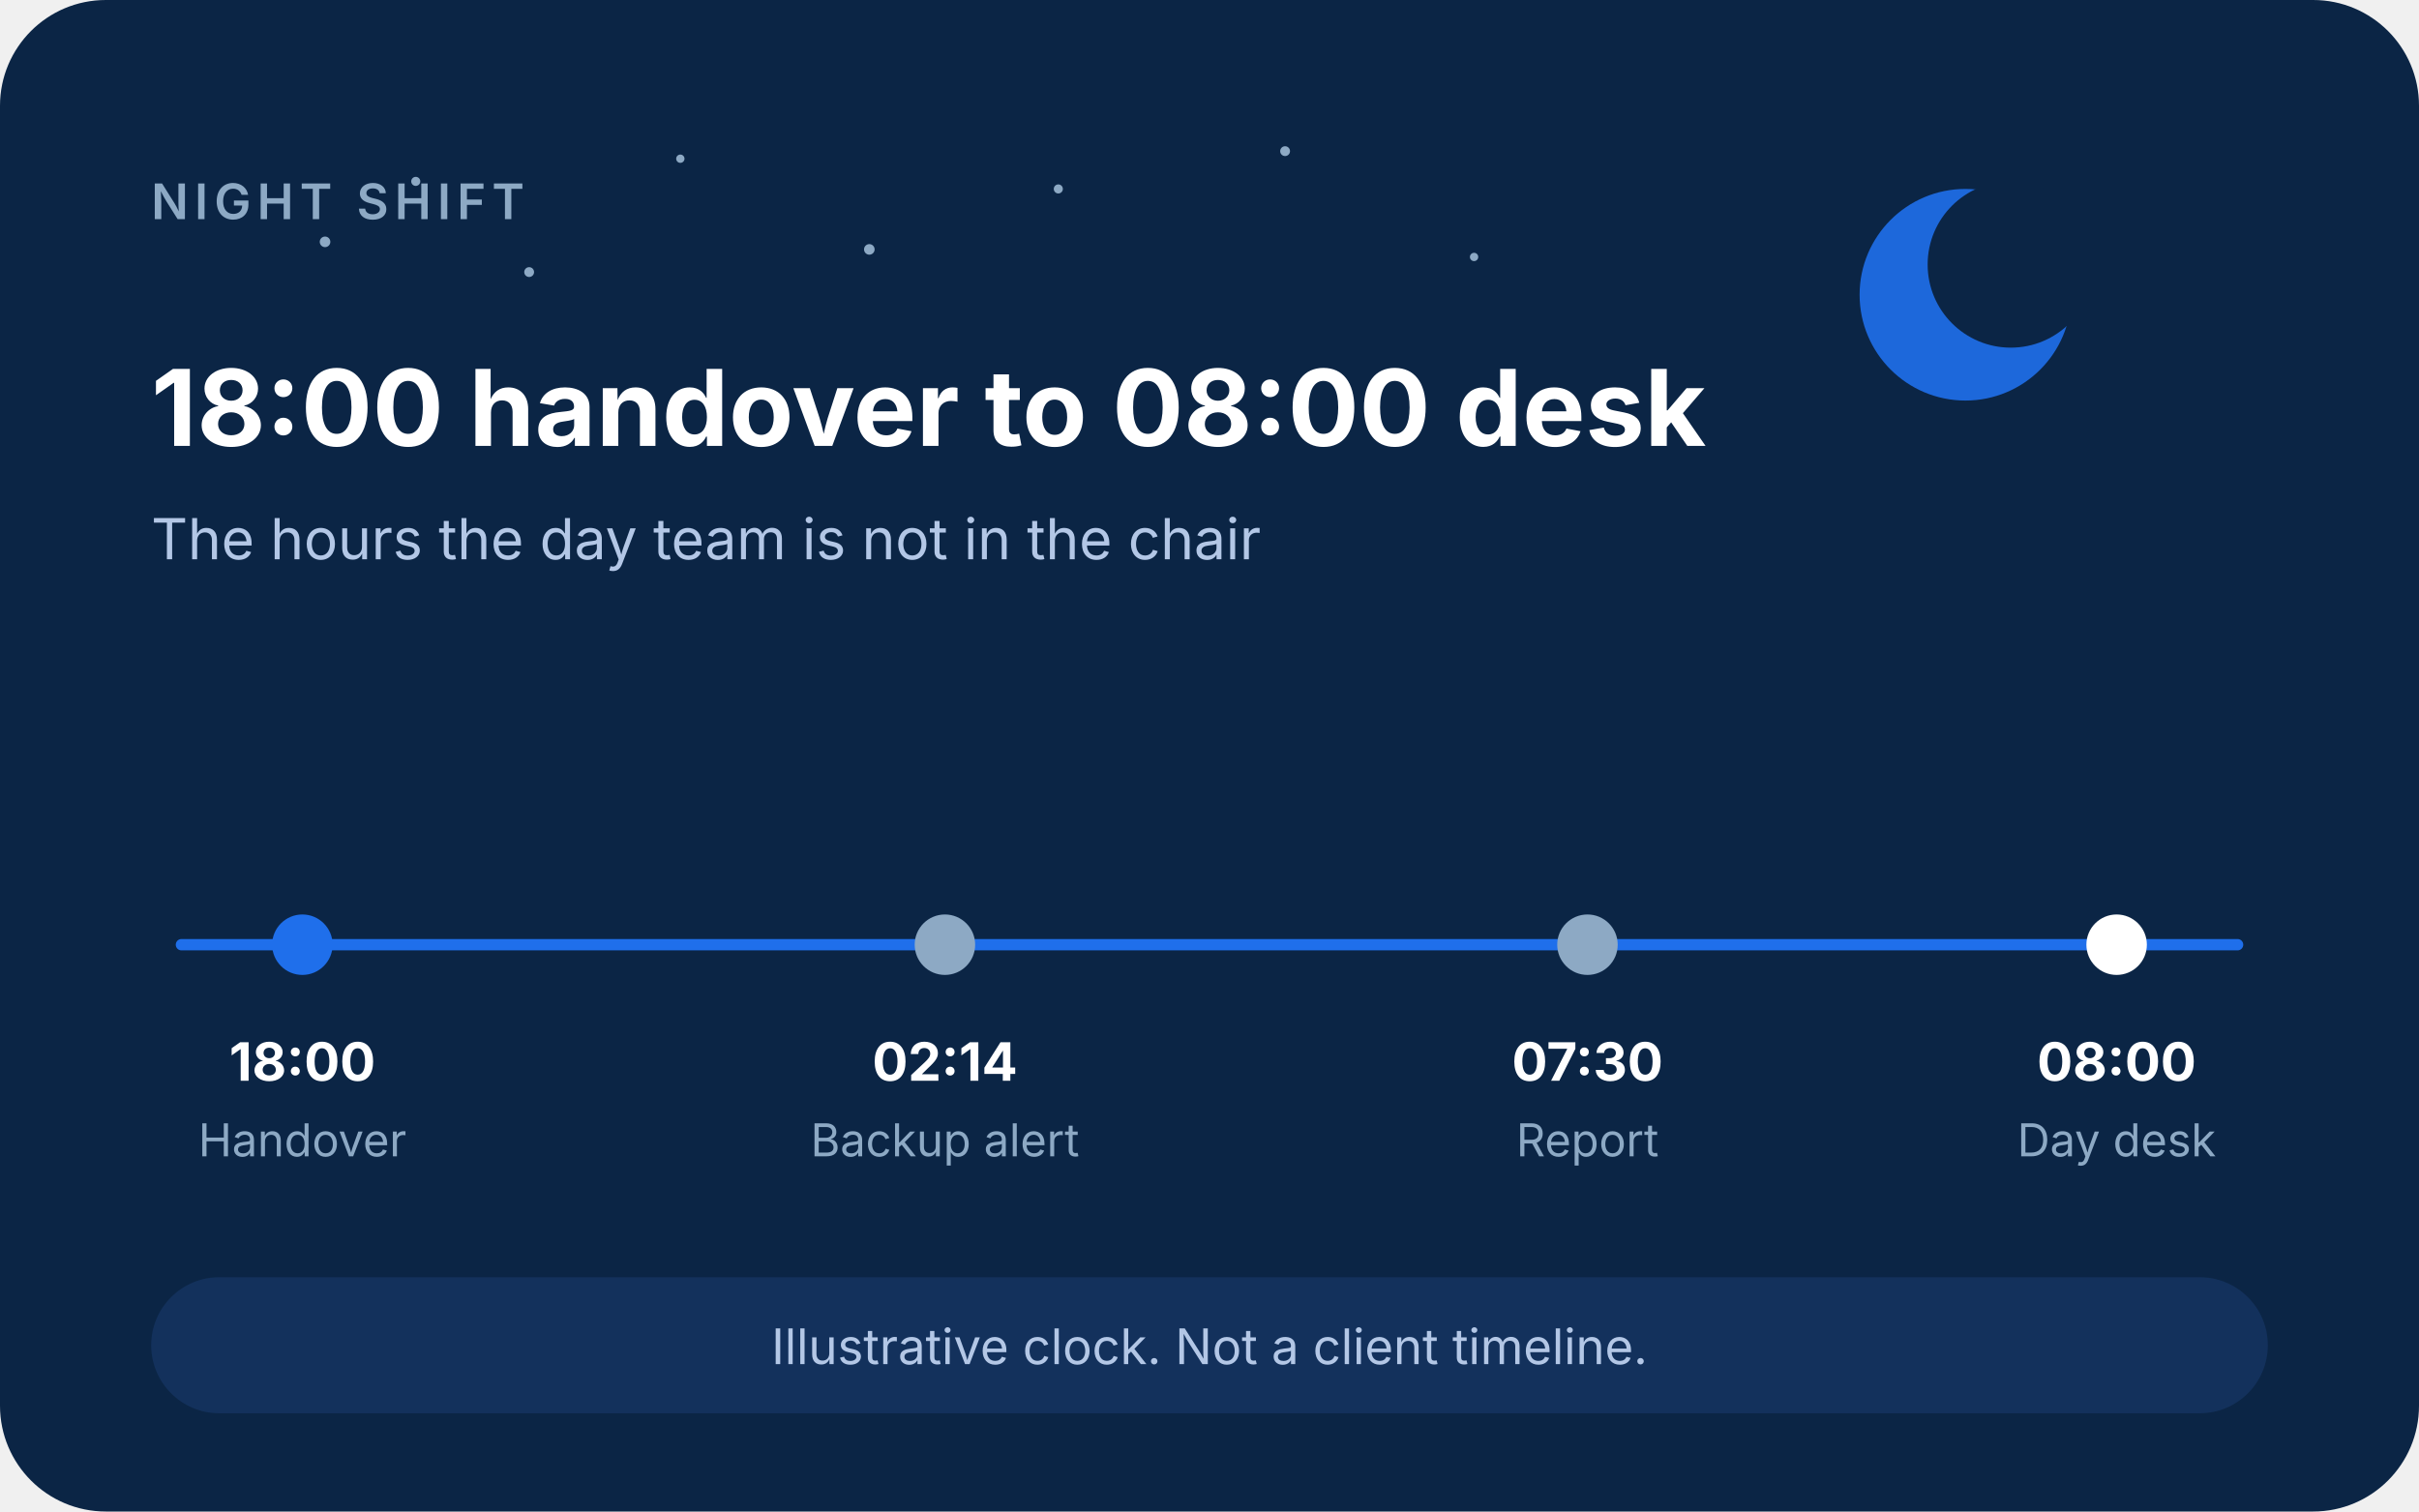
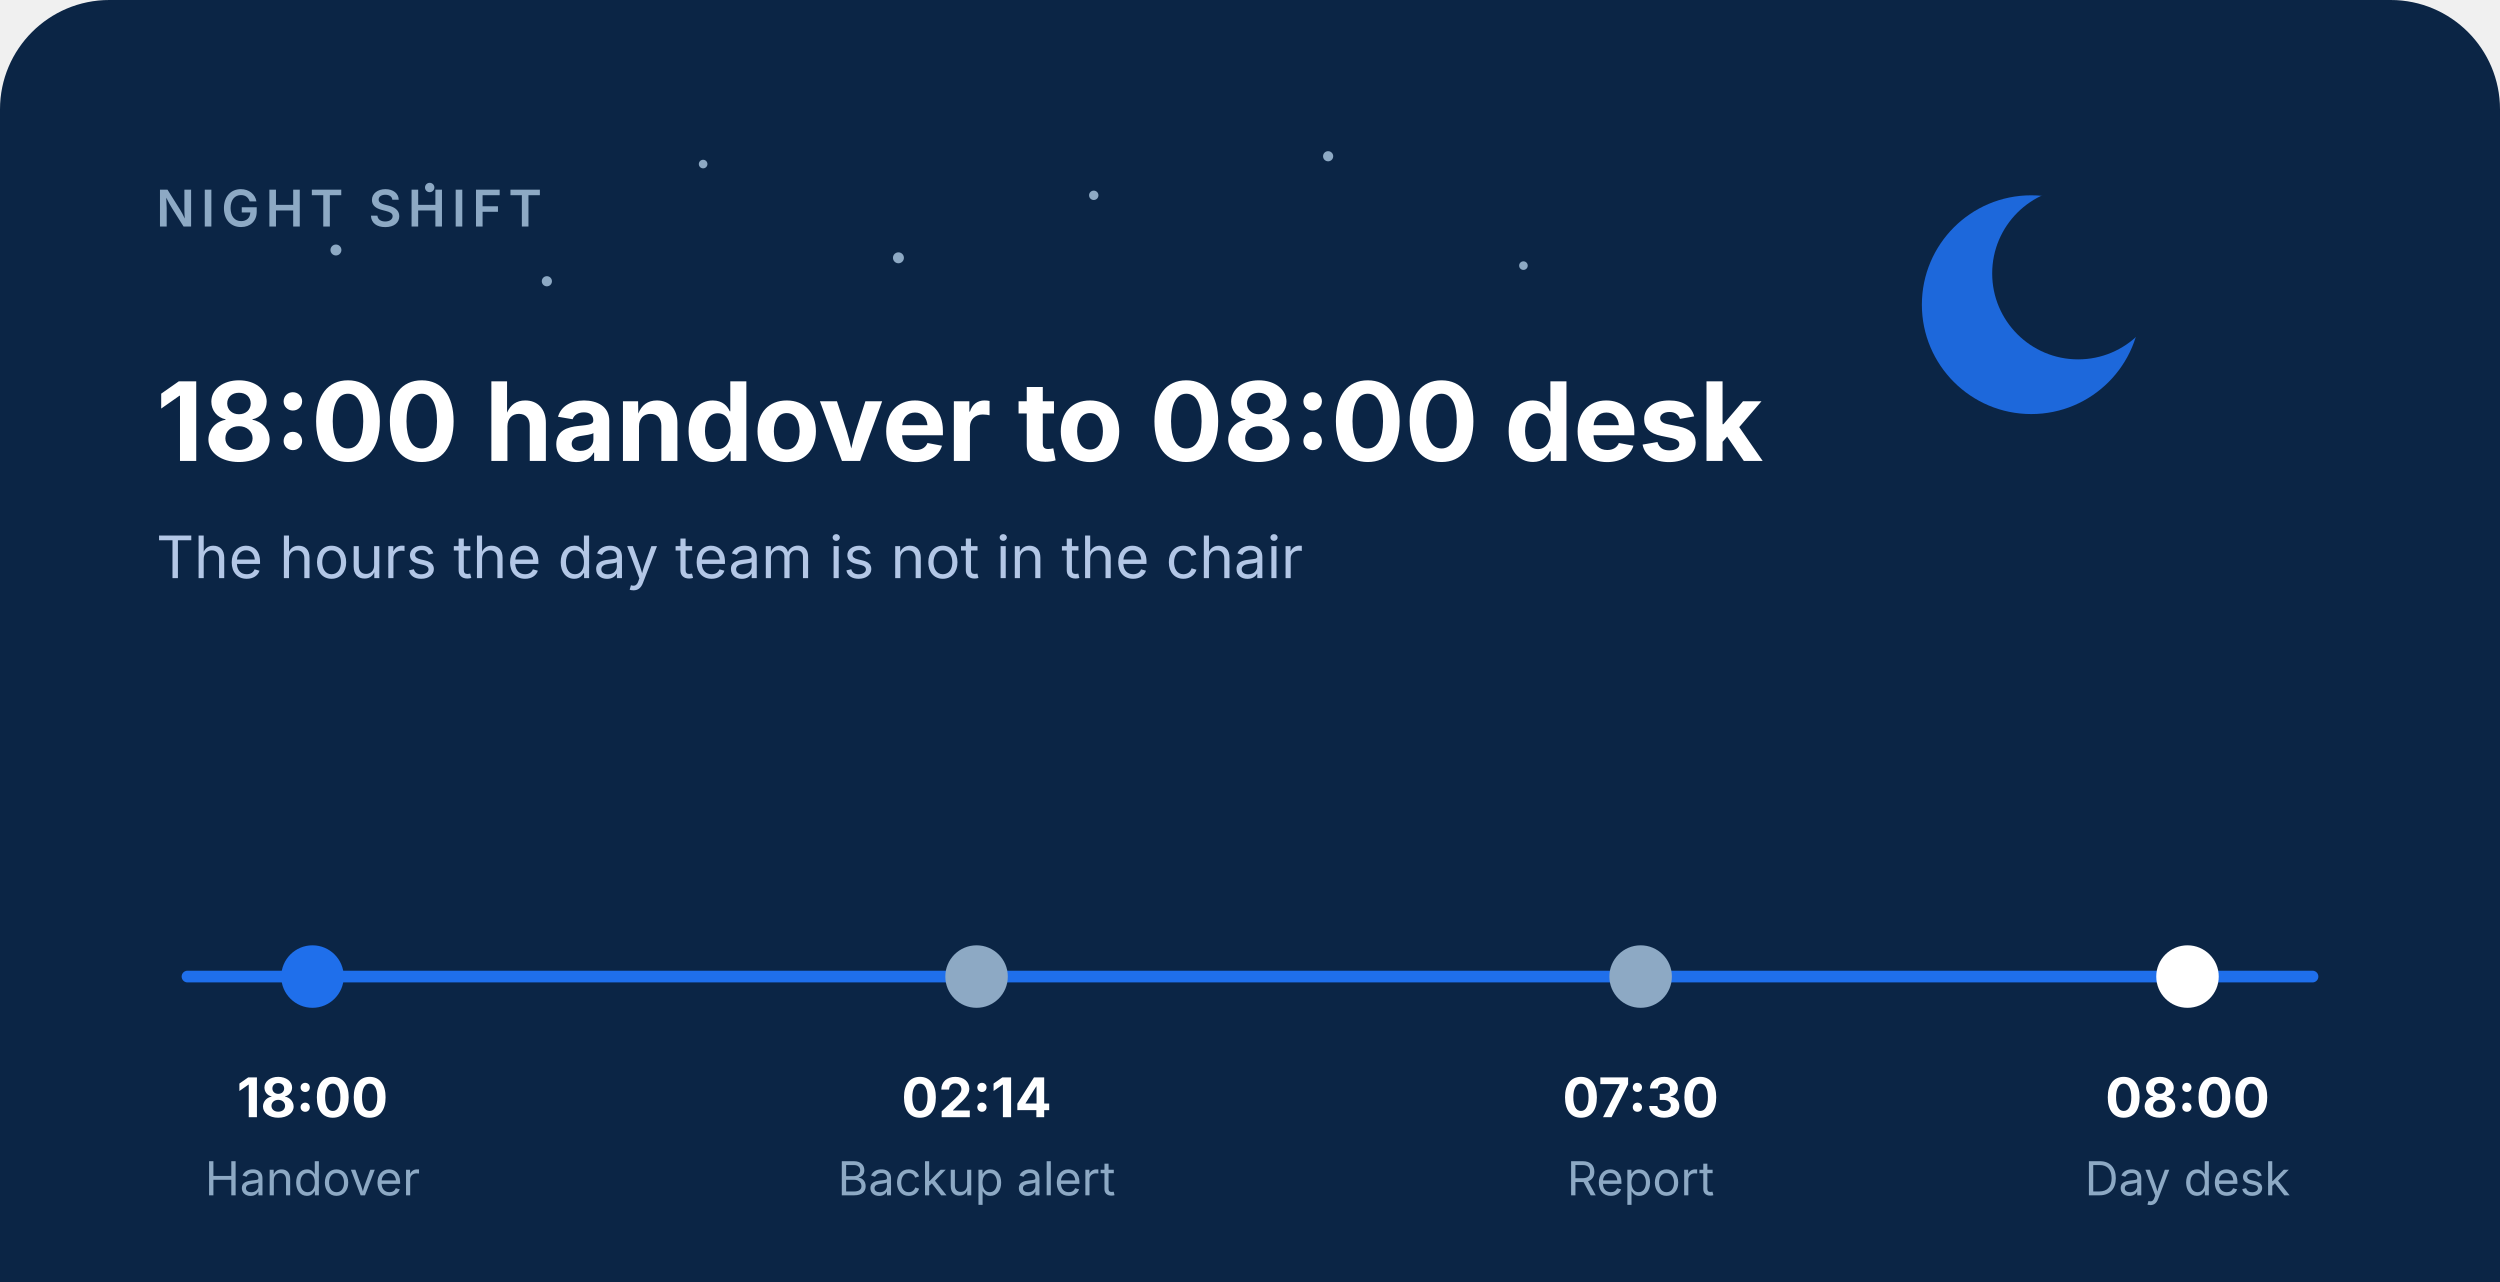
- <svg xmlns="http://www.w3.org/2000/svg" viewBox="0 0 640 400" width="640" height="400" role="img">
+ <svg xmlns="http://www.w3.org/2000/svg" viewBox="0 0 640 328" width="640" height="328" role="img">
  <rect width="640" height="400" rx="28" fill="#0B2545" />
  <circle cx="520" cy="78" r="28" fill="#1F6FEB" opacity="0.9" />
  <circle cx="532" cy="70" r="22" fill="#0B2545" />
  <g fill="#8DA9C4">
    <circle cx="86" cy="64" r="1.4" />
    <circle cx="110" cy="48" r="1.2" />
    <circle cx="140" cy="72" r="1.3" />
    <circle cx="180" cy="42" r="1.1" />
    <circle cx="230" cy="66" r="1.4" />
    <circle cx="280" cy="50" r="1.2" />
    <circle cx="340" cy="40" r="1.3" />
    <circle cx="390" cy="68" r="1.1" />
  </g>
  <text x="40" y="58" fill="#8DA9C4" font-family="Inter, Noto Sans, sans-serif" font-size="13" font-weight="600" letter-spacing="1.6">NIGHT SHIFT</text>
  <text x="40" y="118" fill="#ffffff" font-family="Inter, Noto Sans, sans-serif" font-size="28" font-weight="700">18:00 handover to 08:00 desk</text>
  <text x="40" y="148" fill="#B3C7E6" font-family="Inter, Noto Sans, sans-serif" font-size="15">The hours the day team is not in the chair</text>
  <line x1="48" y1="250" x2="592" y2="250" stroke="#1F6FEB" stroke-width="3" stroke-linecap="round" />
  <g font-family="Inter, Noto Sans, sans-serif" text-anchor="middle">
    <circle cx="80" cy="250" r="8" fill="#1F6FEB" />
    <text x="80" y="286" fill="#ffffff" font-size="14" font-weight="700">18:00</text>
    <text x="80" y="306" fill="#8DA9C4" font-size="12">Handover</text>
    <circle cx="250" cy="250" r="8" fill="#8DA9C4" />
    <text x="250" y="286" fill="#ffffff" font-size="14" font-weight="700">02:14</text>
    <text x="250" y="306" fill="#8DA9C4" font-size="12">Backup alert</text>
    <circle cx="420" cy="250" r="8" fill="#8DA9C4" />
    <text x="420" y="286" fill="#ffffff" font-size="14" font-weight="700">07:30</text>
    <text x="420" y="306" fill="#8DA9C4" font-size="12">Report</text>
    <circle cx="560" cy="250" r="8" fill="#ffffff" />
    <text x="560" y="286" fill="#ffffff" font-size="14" font-weight="700">08:00</text>
    <text x="560" y="306" fill="#8DA9C4" font-size="12">Day desk</text>
  </g>
-   <rect x="40" y="338" width="560" height="36" rx="18" fill="#13315C" />
-   <text x="320" y="361" fill="#B3C7E6" font-family="Inter, Noto Sans, sans-serif" font-size="13" text-anchor="middle">Illustrative clock. Not a client timeline.</text>
</svg>
